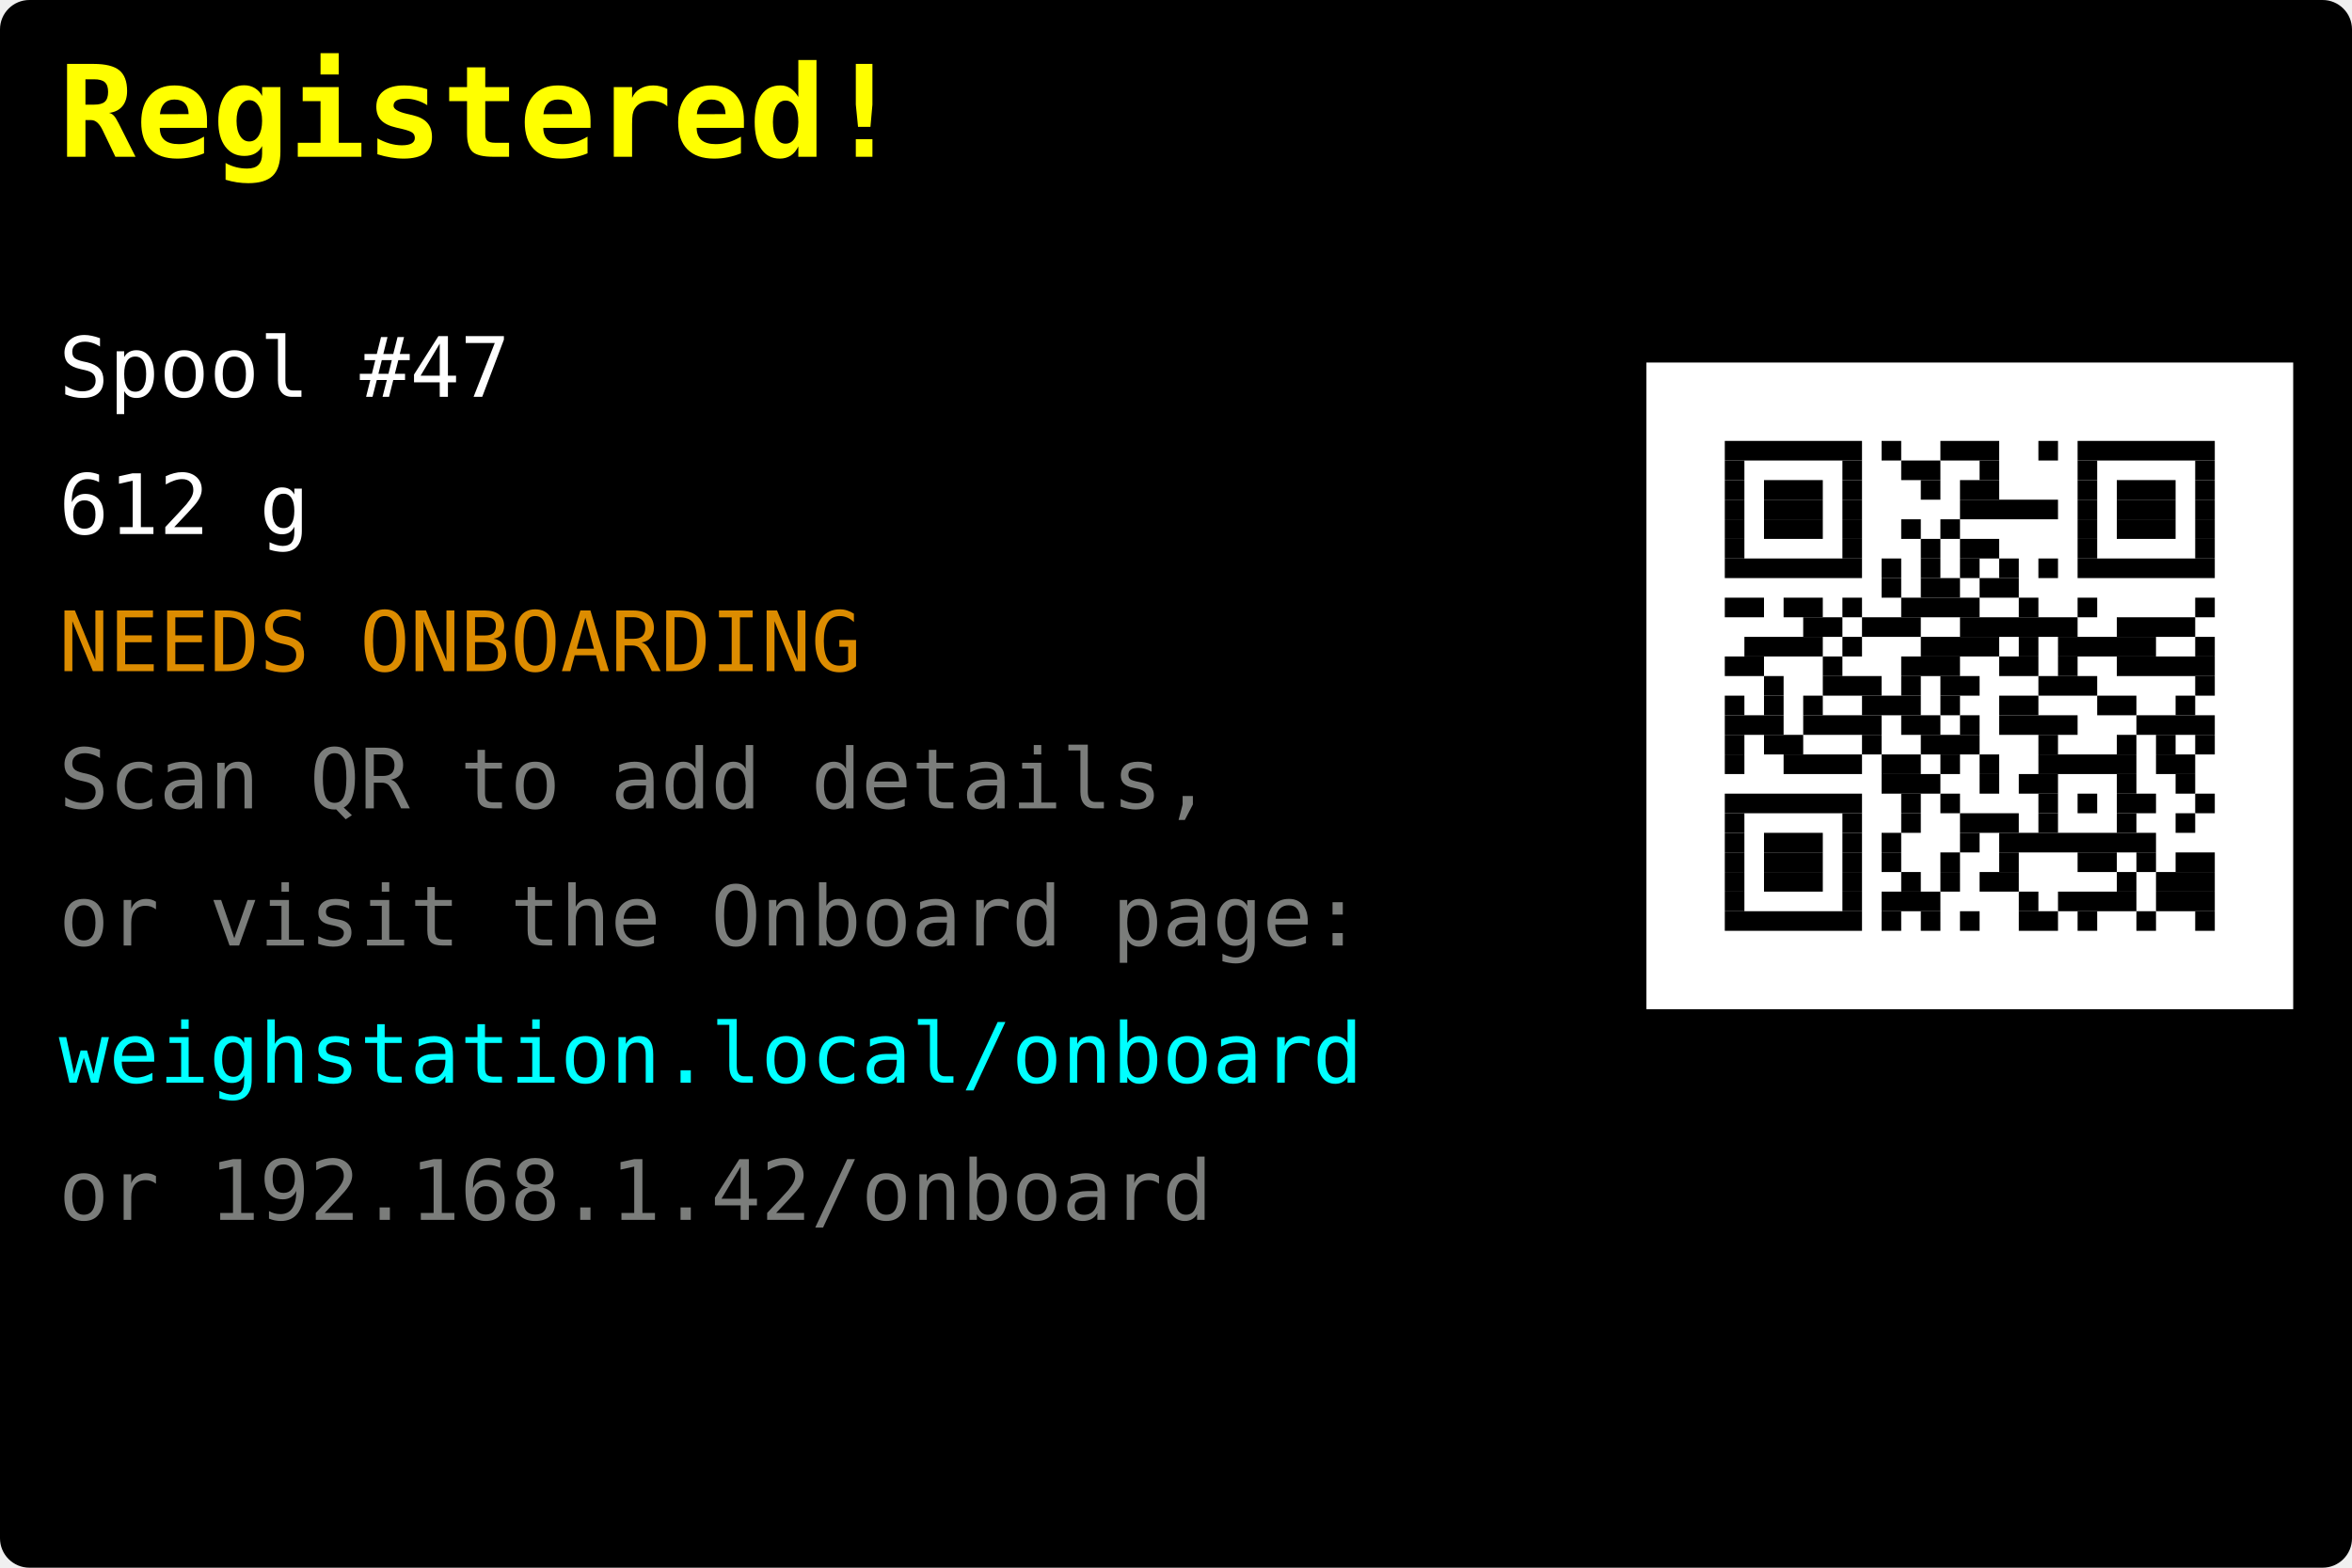
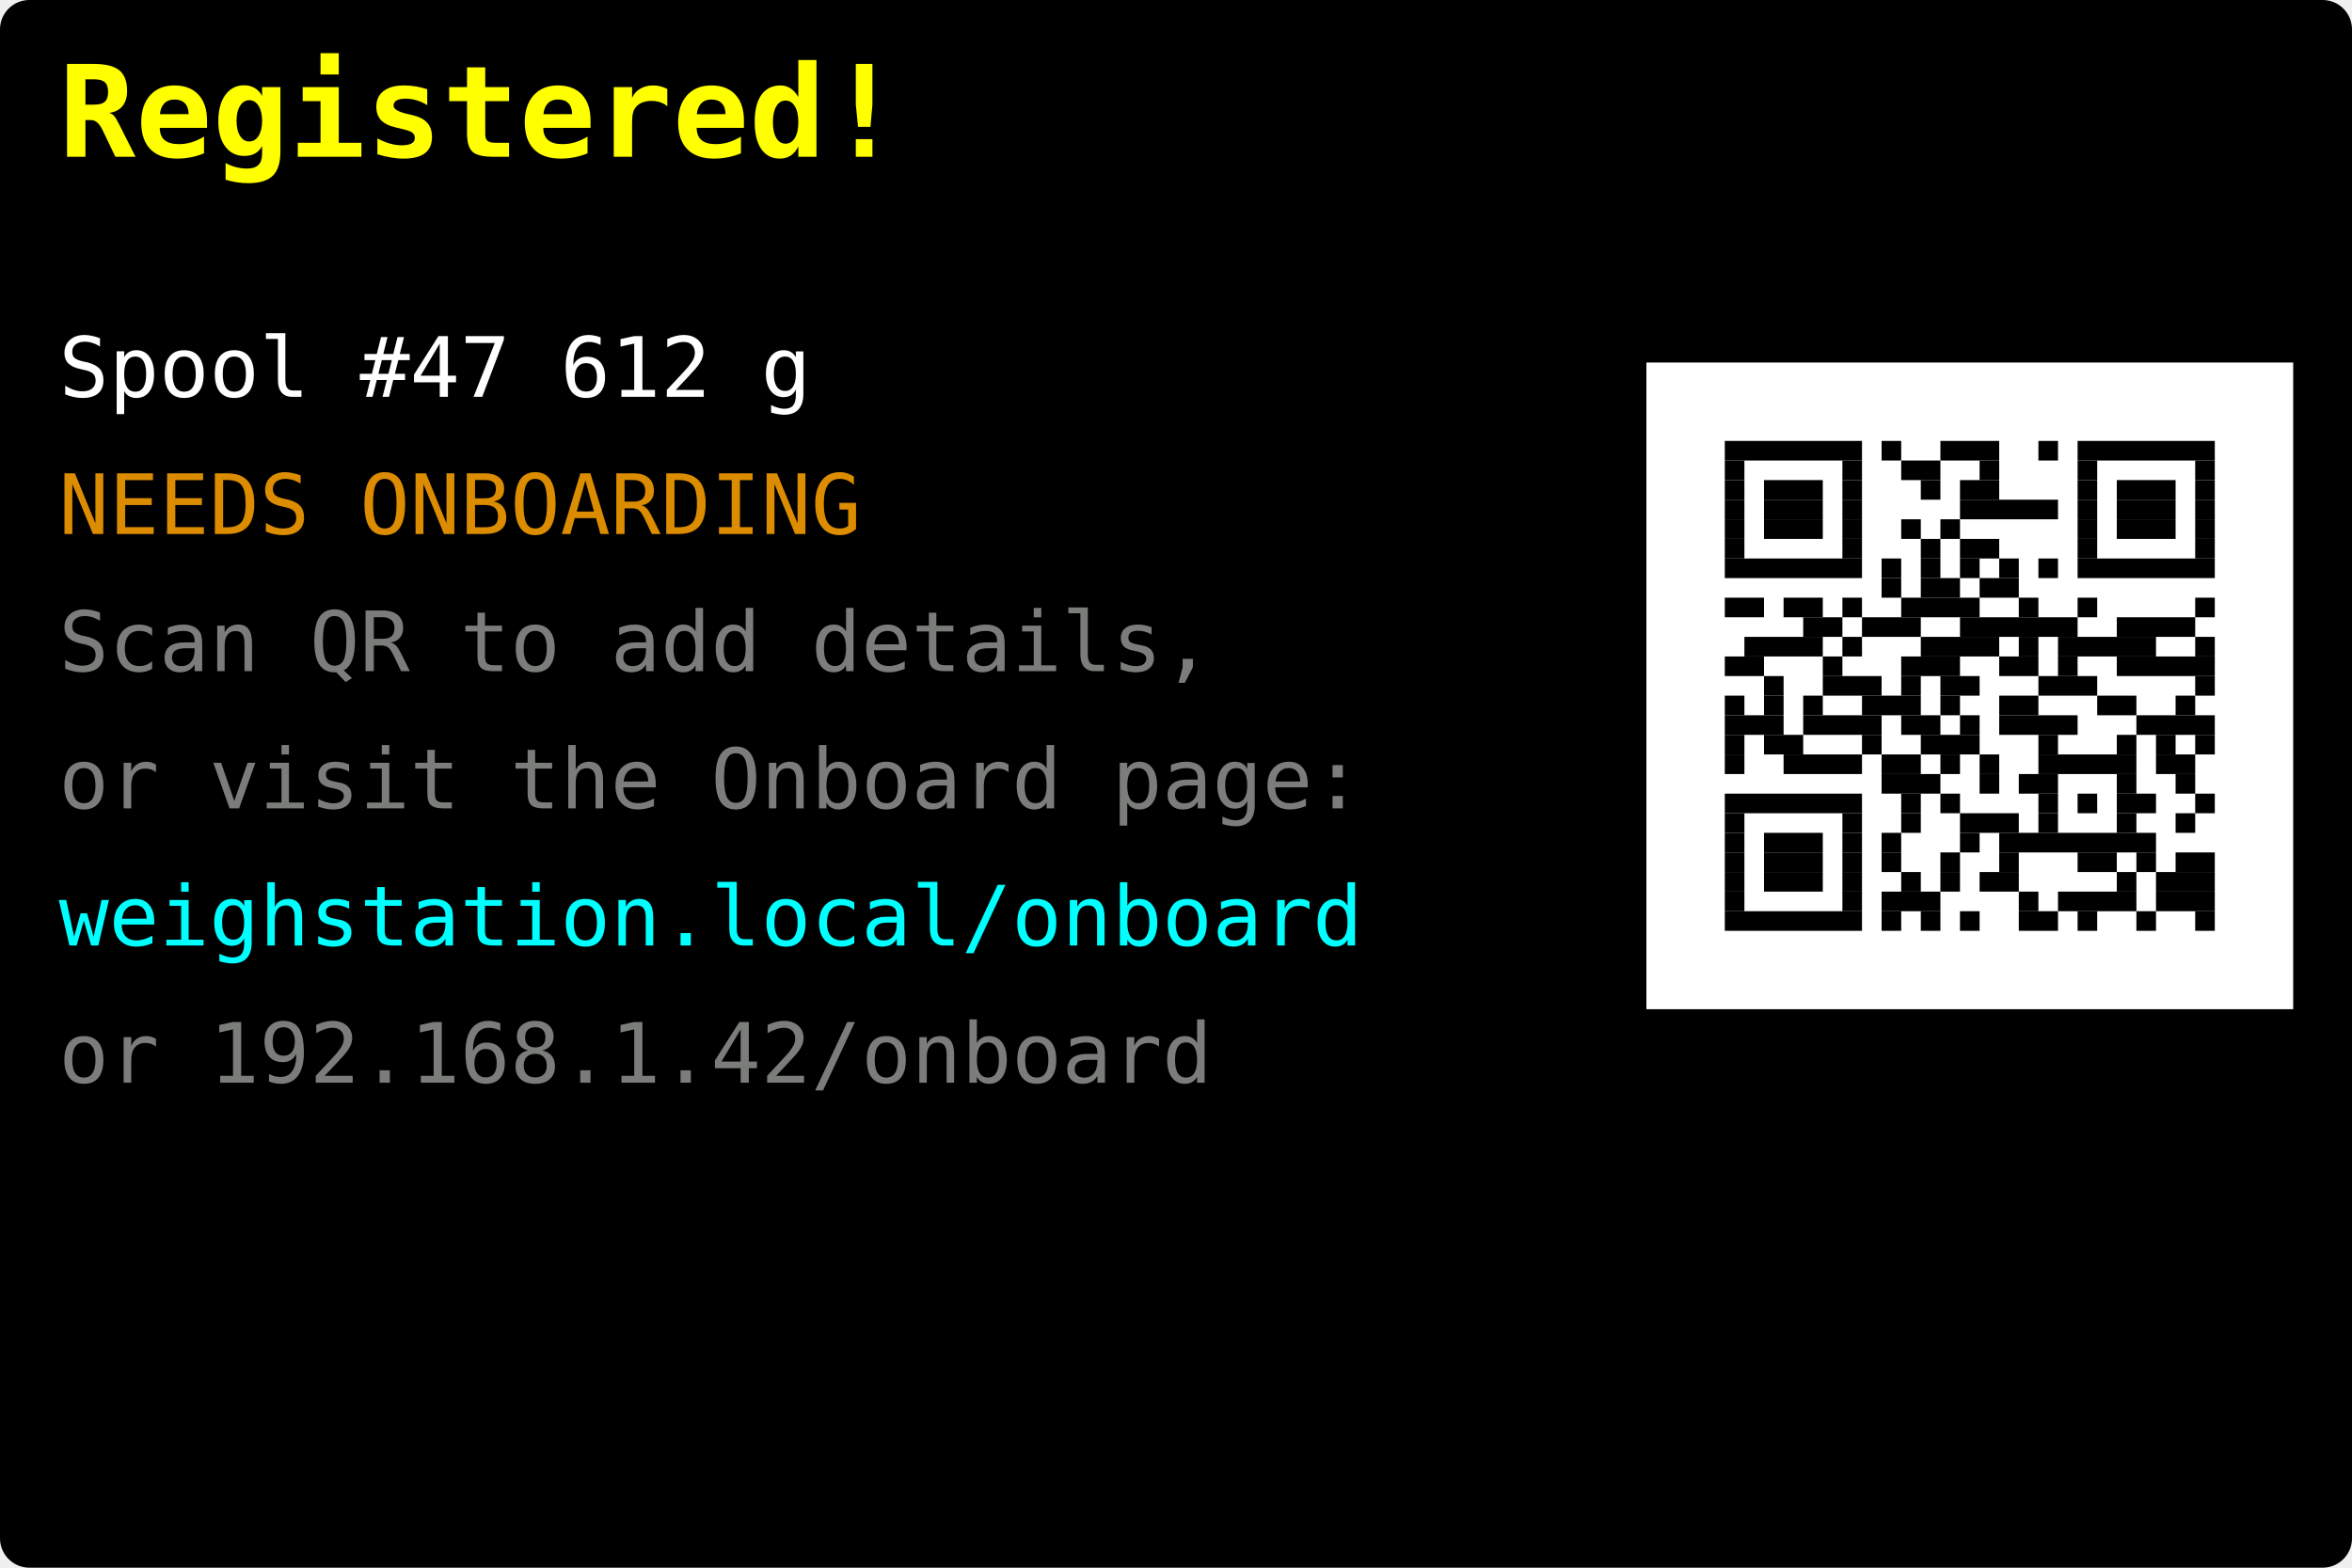
<svg xmlns="http://www.w3.org/2000/svg" viewBox="0 0 480 320" width="480" font-family="ui-monospace,Menlo,Consolas,monospace">
  <rect width="480" height="320" rx="6" fill="#000" />
  <text x="12" y="32" font-size="26" font-weight="700" fill="#ffff00">Registered!</text>
-   <text x="12" y="81" font-size="17" fill="#ffffff">Spool #47</text>
-   <text x="12" y="109" font-size="17" fill="#ffffff">612 g</text>
-   <text x="12" y="137" font-size="17" fill="#dc8c00">NEEDS ONBOARDING</text>
-   <text x="12" y="165" font-size="17" fill="#7b7d7b">Scan QR to add details,</text>
-   <text x="12" y="193" font-size="17" fill="#7b7d7b">or visit the Onboard page:</text>
-   <text x="12" y="221" font-size="17" fill="#00ffff">weighstation.local/onboard</text>
-   <text x="12" y="249" font-size="17" fill="#7b7d7b">or 192.168.1.42/onboard</text>
+   <text x="12" y="81" font-size="17" fill="#ffffff">Spool #47  612 g</text>
+   <text x="12" y="109" font-size="17" fill="#dc8c00">NEEDS ONBOARDING</text>
+   <text x="12" y="137" font-size="17" fill="#7b7d7b">Scan QR to add details,</text>
+   <text x="12" y="165" font-size="17" fill="#7b7d7b">or visit the Onboard page:</text>
+   <text x="12" y="193" font-size="17" fill="#00ffff">weighstation.local/onboard</text>
+   <text x="12" y="221" font-size="17" fill="#7b7d7b">or 192.168.1.42/onboard</text>
  <rect x="336" y="74" width="132" height="132" fill="#fff" />
  <rect x="352" y="90" width="28" height="4" fill="#000" />
  <rect x="384" y="90" width="4" height="4" fill="#000" />
  <rect x="396" y="90" width="12" height="4" fill="#000" />
  <rect x="416" y="90" width="4" height="4" fill="#000" />
  <rect x="424" y="90" width="28" height="4" fill="#000" />
  <rect x="352" y="94" width="4" height="4" fill="#000" />
  <rect x="376" y="94" width="4" height="4" fill="#000" />
  <rect x="388" y="94" width="8" height="4" fill="#000" />
  <rect x="404" y="94" width="4" height="4" fill="#000" />
  <rect x="424" y="94" width="4" height="4" fill="#000" />
  <rect x="448" y="94" width="4" height="4" fill="#000" />
  <rect x="352" y="98" width="4" height="4" fill="#000" />
  <rect x="360" y="98" width="12" height="4" fill="#000" />
  <rect x="376" y="98" width="4" height="4" fill="#000" />
  <rect x="392" y="98" width="4" height="4" fill="#000" />
  <rect x="400" y="98" width="8" height="4" fill="#000" />
  <rect x="424" y="98" width="4" height="4" fill="#000" />
  <rect x="432" y="98" width="12" height="4" fill="#000" />
  <rect x="448" y="98" width="4" height="4" fill="#000" />
  <rect x="352" y="102" width="4" height="4" fill="#000" />
  <rect x="360" y="102" width="12" height="4" fill="#000" />
  <rect x="376" y="102" width="4" height="4" fill="#000" />
  <rect x="400" y="102" width="20" height="4" fill="#000" />
  <rect x="424" y="102" width="4" height="4" fill="#000" />
  <rect x="432" y="102" width="12" height="4" fill="#000" />
  <rect x="448" y="102" width="4" height="4" fill="#000" />
  <rect x="352" y="106" width="4" height="4" fill="#000" />
  <rect x="360" y="106" width="12" height="4" fill="#000" />
  <rect x="376" y="106" width="4" height="4" fill="#000" />
  <rect x="388" y="106" width="4" height="4" fill="#000" />
  <rect x="396" y="106" width="4" height="4" fill="#000" />
  <rect x="424" y="106" width="4" height="4" fill="#000" />
  <rect x="432" y="106" width="12" height="4" fill="#000" />
  <rect x="448" y="106" width="4" height="4" fill="#000" />
  <rect x="352" y="110" width="4" height="4" fill="#000" />
  <rect x="376" y="110" width="4" height="4" fill="#000" />
  <rect x="392" y="110" width="4" height="4" fill="#000" />
  <rect x="400" y="110" width="8" height="4" fill="#000" />
  <rect x="424" y="110" width="4" height="4" fill="#000" />
  <rect x="448" y="110" width="4" height="4" fill="#000" />
  <rect x="352" y="114" width="28" height="4" fill="#000" />
  <rect x="384" y="114" width="4" height="4" fill="#000" />
  <rect x="392" y="114" width="4" height="4" fill="#000" />
  <rect x="400" y="114" width="4" height="4" fill="#000" />
  <rect x="408" y="114" width="4" height="4" fill="#000" />
  <rect x="416" y="114" width="4" height="4" fill="#000" />
  <rect x="424" y="114" width="28" height="4" fill="#000" />
  <rect x="384" y="118" width="4" height="4" fill="#000" />
  <rect x="392" y="118" width="8" height="4" fill="#000" />
  <rect x="404" y="118" width="8" height="4" fill="#000" />
  <rect x="352" y="122" width="8" height="4" fill="#000" />
  <rect x="364" y="122" width="8" height="4" fill="#000" />
  <rect x="376" y="122" width="4" height="4" fill="#000" />
  <rect x="388" y="122" width="16" height="4" fill="#000" />
  <rect x="412" y="122" width="4" height="4" fill="#000" />
  <rect x="424" y="122" width="4" height="4" fill="#000" />
  <rect x="448" y="122" width="4" height="4" fill="#000" />
  <rect x="368" y="126" width="8" height="4" fill="#000" />
  <rect x="380" y="126" width="12" height="4" fill="#000" />
  <rect x="400" y="126" width="24" height="4" fill="#000" />
  <rect x="432" y="126" width="16" height="4" fill="#000" />
  <rect x="356" y="130" width="16" height="4" fill="#000" />
  <rect x="376" y="130" width="4" height="4" fill="#000" />
  <rect x="392" y="130" width="16" height="4" fill="#000" />
  <rect x="412" y="130" width="4" height="4" fill="#000" />
  <rect x="420" y="130" width="20" height="4" fill="#000" />
  <rect x="448" y="130" width="4" height="4" fill="#000" />
  <rect x="352" y="134" width="8" height="4" fill="#000" />
  <rect x="372" y="134" width="4" height="4" fill="#000" />
  <rect x="388" y="134" width="12" height="4" fill="#000" />
  <rect x="408" y="134" width="8" height="4" fill="#000" />
  <rect x="420" y="134" width="4" height="4" fill="#000" />
  <rect x="432" y="134" width="20" height="4" fill="#000" />
  <rect x="360" y="138" width="4" height="4" fill="#000" />
  <rect x="372" y="138" width="12" height="4" fill="#000" />
  <rect x="388" y="138" width="4" height="4" fill="#000" />
  <rect x="396" y="138" width="8" height="4" fill="#000" />
  <rect x="416" y="138" width="12" height="4" fill="#000" />
  <rect x="448" y="138" width="4" height="4" fill="#000" />
  <rect x="352" y="142" width="4" height="4" fill="#000" />
  <rect x="360" y="142" width="4" height="4" fill="#000" />
  <rect x="368" y="142" width="4" height="4" fill="#000" />
  <rect x="380" y="142" width="12" height="4" fill="#000" />
  <rect x="396" y="142" width="4" height="4" fill="#000" />
  <rect x="408" y="142" width="8" height="4" fill="#000" />
  <rect x="428" y="142" width="8" height="4" fill="#000" />
  <rect x="444" y="142" width="4" height="4" fill="#000" />
  <rect x="352" y="146" width="12" height="4" fill="#000" />
  <rect x="368" y="146" width="16" height="4" fill="#000" />
  <rect x="388" y="146" width="8" height="4" fill="#000" />
  <rect x="400" y="146" width="4" height="4" fill="#000" />
  <rect x="408" y="146" width="16" height="4" fill="#000" />
  <rect x="436" y="146" width="16" height="4" fill="#000" />
  <rect x="352" y="150" width="4" height="4" fill="#000" />
  <rect x="360" y="150" width="8" height="4" fill="#000" />
  <rect x="380" y="150" width="4" height="4" fill="#000" />
  <rect x="392" y="150" width="12" height="4" fill="#000" />
  <rect x="416" y="150" width="4" height="4" fill="#000" />
  <rect x="432" y="150" width="4" height="4" fill="#000" />
  <rect x="440" y="150" width="4" height="4" fill="#000" />
  <rect x="448" y="150" width="4" height="4" fill="#000" />
  <rect x="352" y="154" width="4" height="4" fill="#000" />
  <rect x="364" y="154" width="16" height="4" fill="#000" />
  <rect x="384" y="154" width="8" height="4" fill="#000" />
  <rect x="396" y="154" width="4" height="4" fill="#000" />
  <rect x="404" y="154" width="4" height="4" fill="#000" />
  <rect x="416" y="154" width="20" height="4" fill="#000" />
  <rect x="440" y="154" width="8" height="4" fill="#000" />
  <rect x="384" y="158" width="12" height="4" fill="#000" />
  <rect x="404" y="158" width="4" height="4" fill="#000" />
  <rect x="412" y="158" width="8" height="4" fill="#000" />
  <rect x="432" y="158" width="4" height="4" fill="#000" />
  <rect x="444" y="158" width="4" height="4" fill="#000" />
  <rect x="352" y="162" width="28" height="4" fill="#000" />
  <rect x="388" y="162" width="4" height="4" fill="#000" />
  <rect x="396" y="162" width="4" height="4" fill="#000" />
  <rect x="416" y="162" width="4" height="4" fill="#000" />
  <rect x="424" y="162" width="4" height="4" fill="#000" />
  <rect x="432" y="162" width="8" height="4" fill="#000" />
  <rect x="448" y="162" width="4" height="4" fill="#000" />
  <rect x="352" y="166" width="4" height="4" fill="#000" />
  <rect x="376" y="166" width="4" height="4" fill="#000" />
  <rect x="388" y="166" width="4" height="4" fill="#000" />
  <rect x="400" y="166" width="12" height="4" fill="#000" />
  <rect x="416" y="166" width="4" height="4" fill="#000" />
  <rect x="432" y="166" width="4" height="4" fill="#000" />
  <rect x="444" y="166" width="4" height="4" fill="#000" />
  <rect x="352" y="170" width="4" height="4" fill="#000" />
  <rect x="360" y="170" width="12" height="4" fill="#000" />
  <rect x="376" y="170" width="4" height="4" fill="#000" />
  <rect x="384" y="170" width="4" height="4" fill="#000" />
  <rect x="400" y="170" width="4" height="4" fill="#000" />
  <rect x="408" y="170" width="32" height="4" fill="#000" />
  <rect x="352" y="174" width="4" height="4" fill="#000" />
  <rect x="360" y="174" width="12" height="4" fill="#000" />
  <rect x="376" y="174" width="4" height="4" fill="#000" />
  <rect x="384" y="174" width="4" height="4" fill="#000" />
  <rect x="396" y="174" width="4" height="4" fill="#000" />
  <rect x="408" y="174" width="4" height="4" fill="#000" />
  <rect x="424" y="174" width="8" height="4" fill="#000" />
  <rect x="436" y="174" width="4" height="4" fill="#000" />
  <rect x="444" y="174" width="8" height="4" fill="#000" />
  <rect x="352" y="178" width="4" height="4" fill="#000" />
  <rect x="360" y="178" width="12" height="4" fill="#000" />
  <rect x="376" y="178" width="4" height="4" fill="#000" />
  <rect x="388" y="178" width="4" height="4" fill="#000" />
  <rect x="396" y="178" width="4" height="4" fill="#000" />
  <rect x="404" y="178" width="8" height="4" fill="#000" />
  <rect x="432" y="178" width="4" height="4" fill="#000" />
  <rect x="440" y="178" width="12" height="4" fill="#000" />
  <rect x="352" y="182" width="4" height="4" fill="#000" />
  <rect x="376" y="182" width="4" height="4" fill="#000" />
  <rect x="384" y="182" width="12" height="4" fill="#000" />
  <rect x="412" y="182" width="4" height="4" fill="#000" />
  <rect x="420" y="182" width="16" height="4" fill="#000" />
  <rect x="440" y="182" width="12" height="4" fill="#000" />
  <rect x="352" y="186" width="28" height="4" fill="#000" />
  <rect x="384" y="186" width="4" height="4" fill="#000" />
  <rect x="392" y="186" width="4" height="4" fill="#000" />
  <rect x="400" y="186" width="4" height="4" fill="#000" />
  <rect x="412" y="186" width="8" height="4" fill="#000" />
  <rect x="424" y="186" width="4" height="4" fill="#000" />
  <rect x="436" y="186" width="4" height="4" fill="#000" />
  <rect x="448" y="186" width="4" height="4" fill="#000" />
</svg>
